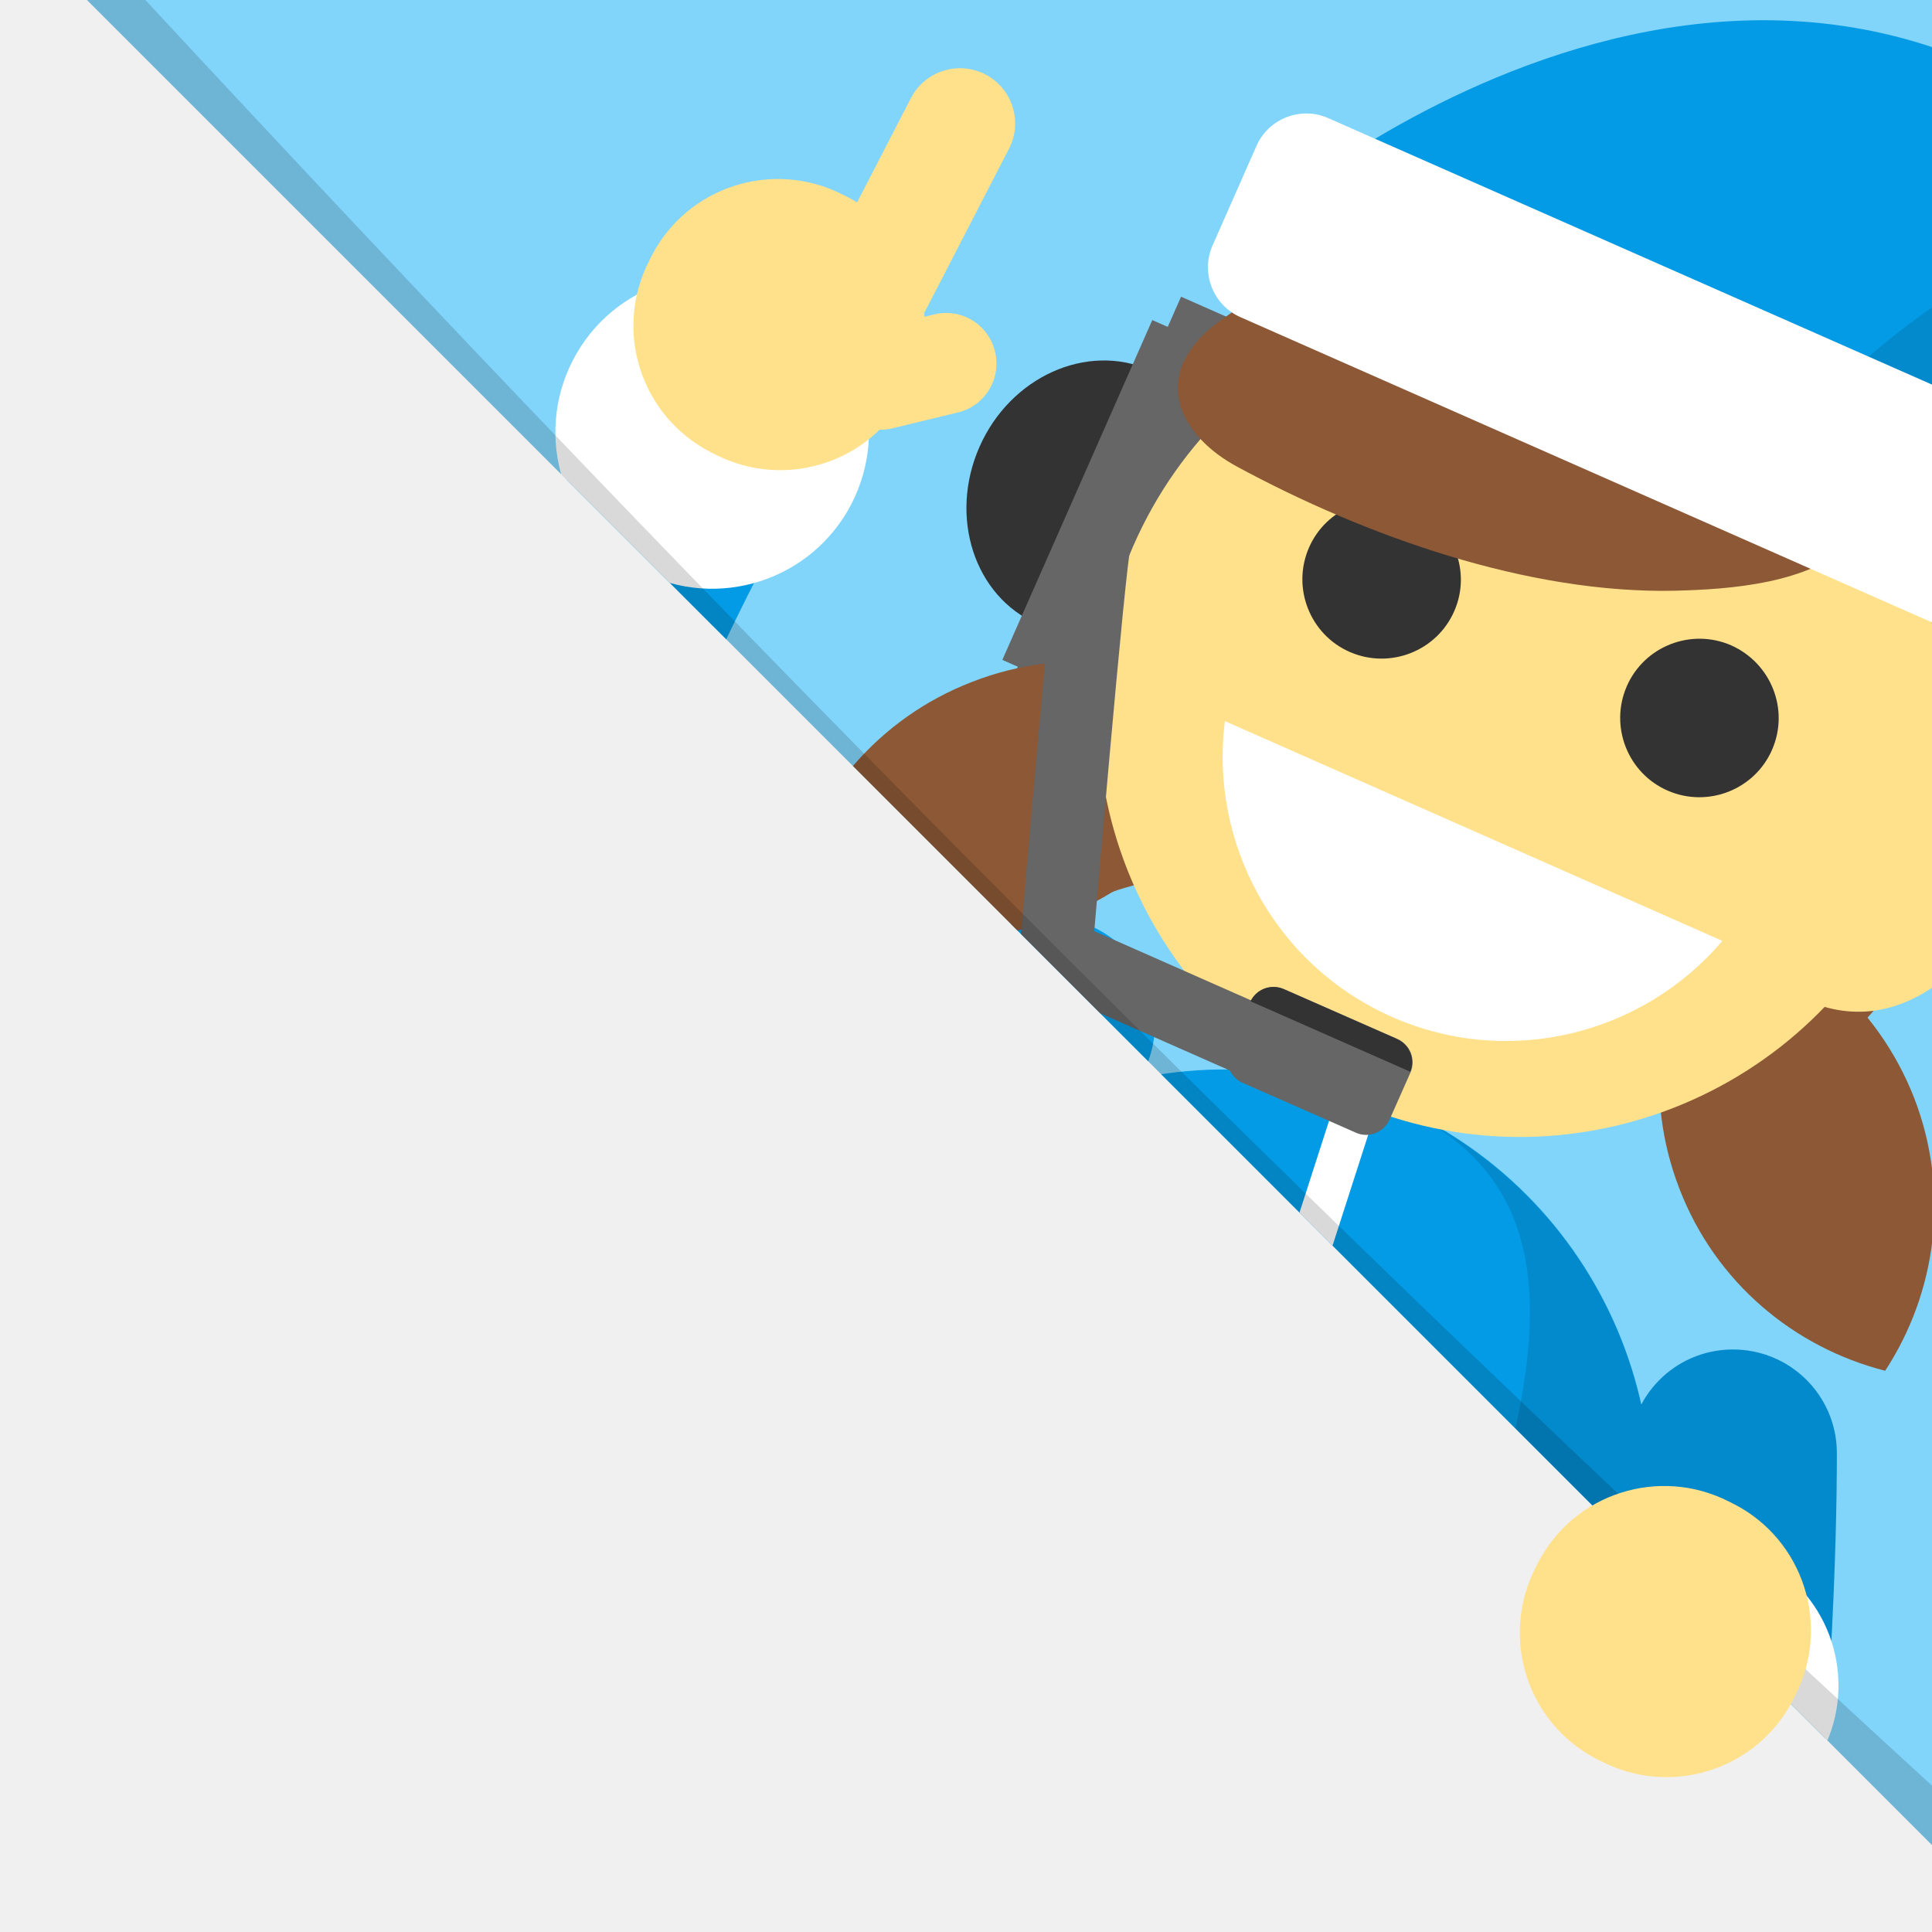
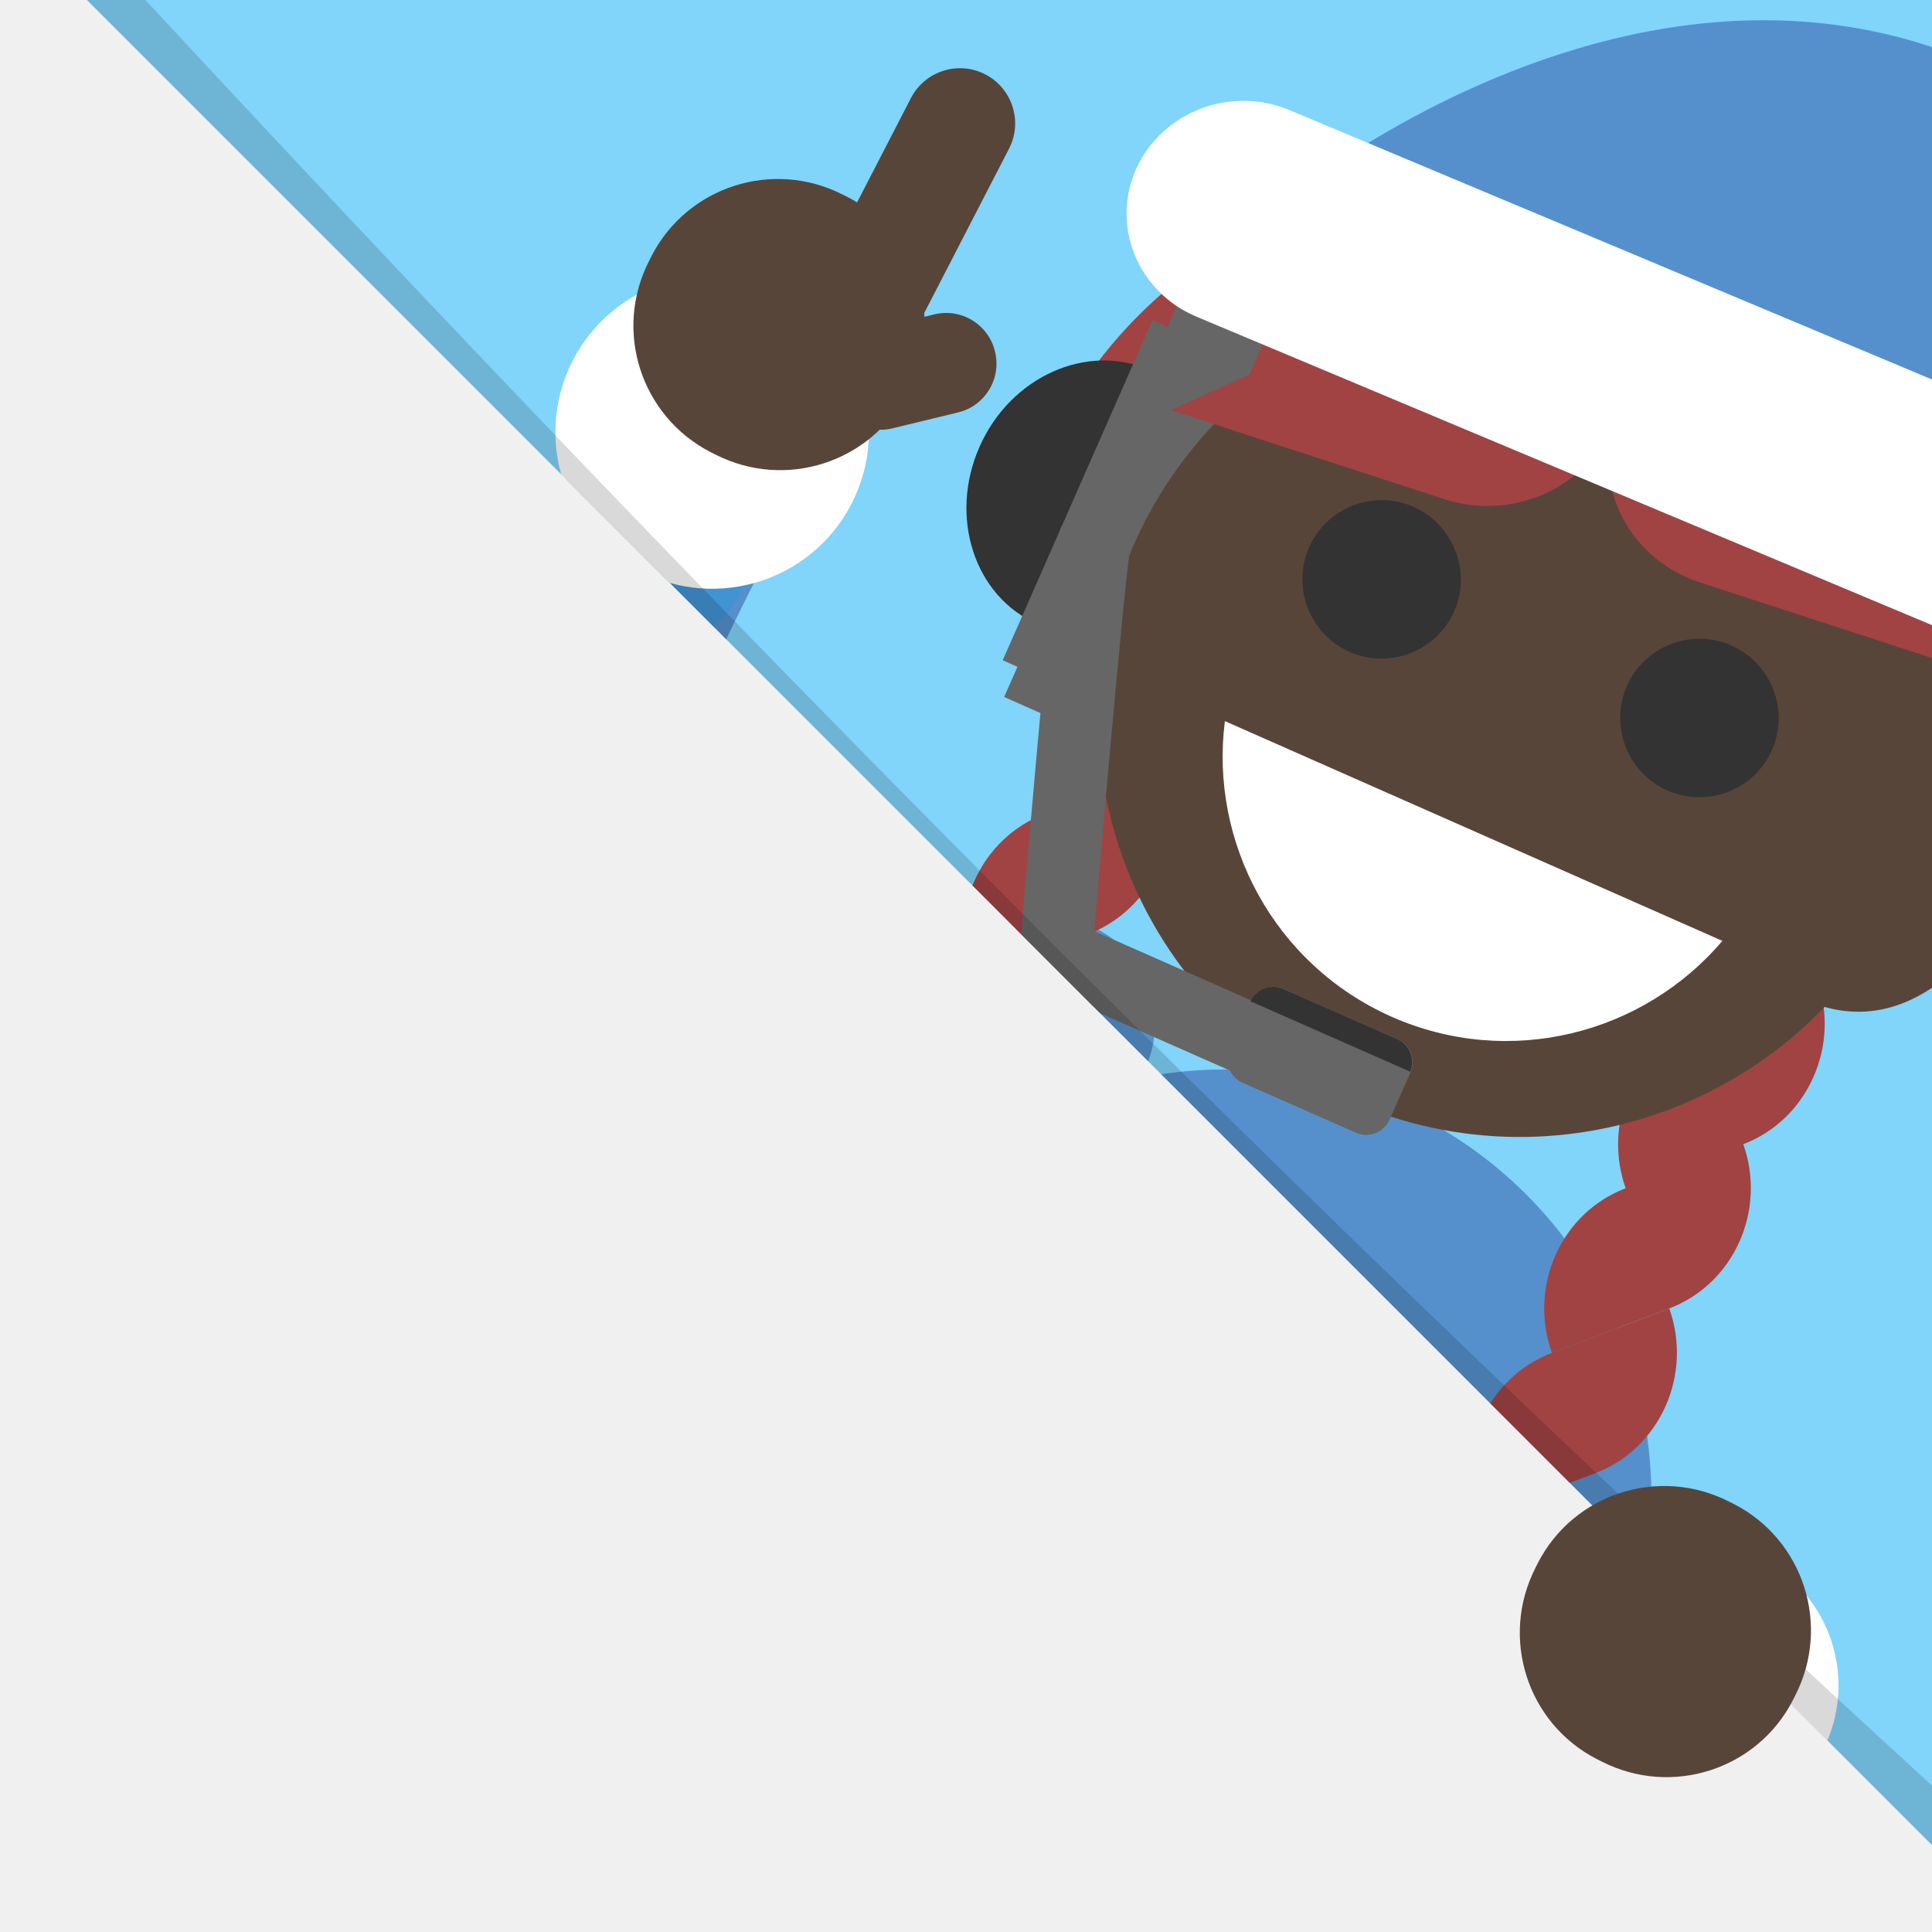
- <svg xmlns="http://www.w3.org/2000/svg" xmlns:xlink="http://www.w3.org/1999/xlink" id="art" width="400" height="400" viewBox="0 0 400 400">
-   <style>.st0{opacity:.57;fill:none;stroke:#1976d2;stroke-width:16.38;stroke-linecap:round;stroke-miterlimit:10}.st1{fill:#81d4fa}.st2{fill:#1e88e5}.st3{fill:#f9ce1d}.st4{fill:#25b701}.st5{fill:#fad53f}.st6{fill:#ab47bc}.st7{fill:#9ccc65}.st8{fill:#81d4fa}.st8,.st9{clip-path:url(#SVGID_2_)}.st10{fill:#e53935}.st11{opacity:.11}.st12{fill:none;stroke:#FFF;stroke-width:8.605;stroke-miterlimit:10}.st13{fill:#e53935}.st13,.st14{clip-path:url(#SVGID_2_)}.st14{opacity:.11}.st15{stroke-width:44.227}.st15,.st16{fill:none;stroke:#e53935;stroke-linecap:round;stroke-miterlimit:10}.st16{opacity:.24;stroke-width:39.9}.st17{fill:#FFF}.st18{fill:#ffe18c}.st19{fill:#333}.st20{fill:#666}.st21{stroke:#333;stroke-width:3.868}.st21,.st22{fill:none;stroke-miterlimit:10}.st22{stroke:#666;stroke-width:15.057}.st23{opacity:.15}.st23,.st24{clip-path:url(#SVGID_2_)}.st24{fill:#FFF}.st25{fill:none}.st26{fill:#81d4fa}.st26,.st27{clip-path:url(#SVGID_4_)}.st28,.st29{fill:#039be5}.st29{clip-path:url(#SVGID_4_)}.st30{opacity:.11}.st30,.st31{clip-path:url(#SVGID_4_)}.st31{fill:#FFF}.st32{stroke-width:44.227}.st32,.st33{fill:none;stroke:#039be5;stroke-linecap:round;stroke-miterlimit:10}.st33{opacity:.24;stroke-width:39.9}.st34{fill:#8c5835}.st35{opacity:.57;fill:none;stroke:#1976d2;stroke-width:44.226;stroke-linecap:round;stroke-miterlimit:10}.st36{opacity:.15;clip-path:url(#SVGID_4_)}.st37{fill:#1e88e5}.st37,.st38{clip-path:url(#SVGID_6_)}.st39{fill:#00c05d}.st40{opacity:.15;clip-path:url(#SVGID_6_)}.st41{opacity:.57;stroke-width:44.226}.st41,.st42{fill:none;stroke:#00c05d;stroke-linecap:round;stroke-miterlimit:10}.st42{stroke-width:44.227}.st43{fill:#ebebeb}.st44,.st45{fill:#bd9941}.st45{stroke:#bd9941;stroke-width:5.7;stroke-miterlimit:10}.st46{fill:#40cdde}.st47{fill:#36b04a}.st48{fill:#e5e5e5}.st49{fill:#a98a39}.st50{opacity:.12;fill:none;stroke:#000;stroke-width:44.227;stroke-linecap:round;stroke-miterlimit:10}.st51{fill:#f9ce1d}.st51,.st52{clip-path:url(#SVGID_8_)}.st53{fill:#f57c00}.st54{opacity:.31}.st55{opacity:.35}.st56{opacity:.46;fill:#ffbe8c}.st57{fill:none;stroke:#f57c00;stroke-width:41.987;stroke-linecap:round;stroke-miterlimit:10}.st58{fill:#FFF;stroke:#FFF;stroke-width:12.998}.st58,.st59{stroke-linecap:round;stroke-miterlimit:10}.st59{fill:none;stroke:#000;stroke-width:41.987}.st59,.st60{opacity:.11}.st60,.st61{clip-path:url(#SVGID_8_)}.st61{opacity:.15}.st62{clip-path:url(#SVGID_10_);fill:#f9ce1d}.st63{opacity:.15}.st63,.st64{clip-path:url(#SVGID_10_)}.st65{fill:#764c2e}.st66{fill:#29b6f6}.st67{opacity:.19}.st68{fill:none;stroke:#FFF;stroke-width:8.553;stroke-miterlimit:10}.st69{stroke:#333;stroke-width:3.844}.st69,.st70{fill:none;stroke-miterlimit:10}.st70{stroke:#666;stroke-width:14.966}.st71{clip-path:url(#SVGID_10_);fill:#29b6f6}.st72{opacity:.19}.st72,.st73{clip-path:url(#SVGID_10_)}.st73{fill:#FFF}.st74{fill:none;stroke:#29b6f6;stroke-width:45.004;stroke-linecap:round;stroke-miterlimit:10}.st75{fill:gray}.st76{fill:#4d4d4d}.st77{opacity:.5;fill:#999}.st78{opacity:.3;fill:#919396}.st79{opacity:.5;fill:#919396}.st80{fill:#8a8a8a}.st81{opacity:.5;fill:gray}.st82{fill:#999}.st83{stroke:#29b6f6}.st83,.st84{fill:none;stroke-width:42.867;stroke-linecap:round;stroke-miterlimit:10}.st84{opacity:.19;stroke:#000}.st85{fill:#f9ce1d}.st85,.st86{clip-path:url(#SVGID_12_)}.st87{fill:#8e24aa}.st88{fill:#833f4a}.st89{opacity:.15;clip-path:url(#SVGID_12_)}.st90{fill:none;stroke:#8e24aa;stroke-width:44.227;stroke-linecap:round;stroke-miterlimit:10}.st91{fill:#d4e157}.st92{opacity:.1}.st93{fill:#ef5350}.st94{opacity:.2;fill:#231f20}.st95{opacity:.11;fill:none;stroke:#000;stroke-width:44.227;stroke-linecap:round;stroke-miterlimit:10}.st96{fill:#25b701}.st96,.st97,.st98{clip-path:url(#SVGID_14_)}.st98{stroke:#f9ce1d}.st98,.st99{fill:none;stroke-width:45.281;stroke-linecap:round;stroke-miterlimit:10}.st99{opacity:.11;stroke:#000}.st99,.st100{clip-path:url(#SVGID_14_)}.st100{opacity:.15}.st101{fill:#2b2b2b}.st102{fill:#848484}.st103{fill:#e0e0e0}.st104{opacity:.12}.st105{fill:#704a9a}.st106{fill:#553d83}.st107{fill:#5f81c0}.st108{fill:#39527c}.st109{fill:#ab47bc}.st109,.st110{clip-path:url(#SVGID_16_)}.st111{fill:none;stroke:#e53935;stroke-width:62.7;stroke-miterlimit:10}.st112{opacity:.15;fill:#231f20}.st113{fill:#ef9a9a}.st114{fill:#f7caad}.st115{fill:#212121}.st116{opacity:.11}.st116,.st117{clip-path:url(#SVGID_16_)}.st117{opacity:.15}.st118{fill:#9ccc65}.st118,.st119{clip-path:url(#SVGID_18_)}.st120{fill:#1976d2}.st121{opacity:.15;clip-path:url(#SVGID_18_)}.st122{fill:none;stroke:#1976d2;stroke-width:44.227;stroke-linecap:round;stroke-miterlimit:10}.st123{fill:#00518b}.st124{fill:#00b9f1}.st125{fill:#eef8fd}.st126,.st127{fill:#524fa0}.st127{stroke:#524fa0;stroke-width:4.275}.st128{fill:none;stroke:#FFF;stroke-width:11.4}.st129{fill:#00adee}.st130{fill:#69cdf5}.st131{opacity:.9}.st132{fill:none;stroke:#f0efe3;stroke-width:1.71}.st133{fill:none;stroke:#FFF;stroke-width:1.425}.st134{fill:#fad53f}.st134,.st135{clip-path:url(#SVGID_20_)}.st136,.st137{fill:#7cb342}.st137{opacity:.57}.st138{opacity:.15;clip-path:url(#SVGID_20_)}.st139{fill:none;stroke:#7cb342;stroke-width:44.227;stroke-linecap:round;stroke-miterlimit:10}.st140{fill:#b3b3b3}.st141{opacity:.6}.st142{fill:#ff1900}.st143{fill:#704a9c}.st144{fill:#553d85}.st145{fill:#5f83c2}</style>
-   <g id="blitzen-escaped_2">
-     <path class="st1" d="M403-18.5L233.9-5.9 230.2 0H403z" />
-   </g>
+ <svg xmlns="http://www.w3.org/2000/svg" xmlns:xlink="http://www.w3.org/1999/xlink" id="art" viewBox="0 0 400 400">
+   <style>.st2{fill:#5590cc}.st7{fill:#fff}.st8{fill:#584539}.st10{fill:#a14343}.st11{fill:#333}.st12{fill:#666}.st16{fill:none}</style>
  <g id="photos_2">
+     <defs>
+       <path id="SVGID_1_" d="M400 382L18 0h382z" />
+     </defs>
+     <clipPath id="SVGID_2_">
+       <use xlink:href="#SVGID_1_" overflow="visible" />
+     </clipPath>
+     <path d="M-20.1-15.2h455.9v402H-20.1v-402z" clip-path="url(#SVGID_2_)" fill="#81d4fa" />
    <defs>
      <path id="SVGID_3_" d="M400 382L18 0h382z" />
    </defs>
-     <clipPath id="SVGID_2_">
+     <clipPath id="SVGID_4_">
      <use xlink:href="#SVGID_3_" overflow="visible" />
    </clipPath>
-     <path class="st8" d="M-20.1-15.2h455.9v402H-20.1z" />
-     <g class="st9">
-       <path class="st28" d="M324.6 377.5l13-40.5c15-46.5-10.5-96.3-57-111.3s-96.2 10.7-111.2 57.2l-13 40.5 168.2 54.1z" />
-       <path class="st11" d="M294.4 231.6c31.9 17.7 24.1 53.3 10.7 94.9L292 367l32.6 10.5 13-40.5c13.4-41.7-5.7-85.9-43.2-105.4z" />
-       <path class="st12" d="M281.6 226.1l-40.1 124.6" />
+     <g clip-path="url(#SVGID_4_)">
+       <path class="st2" d="M324.6 377.5l13-40.5c15-46.5-10.5-96.3-57-111.3s-96.2 10.7-111.2 57.2l-13 40.5 168.2 54.1z" />
    </g>
-     <path d="M380.3 300.7c-.1-11.9-9.8-21.4-21.7-21.3-11.9.1-21.4 9.8-21.3 21.7 0 .7.2 37.1-5.4 88.8l42.2 11c6.4-56.6 6.2-97.2 6.2-100.2z" clip-path="url(#SVGID_2_)" fill="#039be5" />
-     <path class="st14" d="M380.3 300.7c-.1-11.9-9.8-21.4-21.7-21.3-11.9.1-21.4 9.8-21.3 21.7 0 .7.2 37.1-5.4 88.8l42.2 11c6.4-56.6 6.2-97.2 6.2-100.2z" />
-     <path class="st24" d="M376.9 363.4c-7.4 14.4-25.1 20.1-39.6 12.7l-1-.5c-14.4-7.4-20.1-25.1-12.7-39.6l.5-1c7.4-14.4 25.1-20.1 39.6-12.7l1 .5c14.4 7.4 20.1 25.1 12.7 39.6l-.5 1z" />
-     <g class="st9">
-       <path class="st32" d="M217 212c-19.8 28.6-182.2 84.6-72.4-116.9" />
-       <path class="st33" d="M135.1 114.3c3.4-5.6 6.9-11.1 10.5-16.6" />
-       <path class="st17" d="M118.6 74.6c8.2-15.9 27.7-22.2 43.7-14s22.2 27.7 14 43.7c-8.2 15.9-27.7 22.2-43.7 14s-22.2-27.8-14-43.7" />
-       <path class="st18" d="M187.7 81.4c-7.4 14.4-25.1 20.1-39.6 12.7l-1-.5C132.6 86.1 127 68.4 134.4 54l.5-1c7.4-14.4 25.1-20.1 39.6-12.7l1 .5c14.4 7.4 20.1 25.1 12.7 39.6l-.5 1z" />
-       <path class="st18" d="M188 71.3c-2.9 5.6-9.8 7.8-15.4 4.9-5.6-2.9-7.8-9.8-4.9-15.4l20.9-40.5c2.9-5.6 9.8-7.8 15.4-4.9 5.6 2.9 7.8 9.8 4.9 15.4L188 71.3z" />
-       <path class="st18" d="M172.1 81c-1.4-5.6 2.1-11.3 7.7-12.6l13.6-3.3c5.6-1.4 11.3 2.1 12.6 7.7 1.4 5.6-2.1 11.3-7.7 12.6l-13.6 3.3c-5.6 1.3-11.3-2.1-12.6-7.7z" />
+     <defs>
+       <path id="SVGID_5_" d="M400 382L18 0h382z" />
+     </defs>
+     <clipPath id="SVGID_6_">
+       <use xlink:href="#SVGID_5_" overflow="visible" />
+     </clipPath>
+     <defs>
+       <path id="SVGID_7_" d="M400 382L18 0h382z" />
+     </defs>
+     <clipPath id="SVGID_8_">
+       <use xlink:href="#SVGID_7_" overflow="visible" />
+     </clipPath>
+     <defs>
+       <path id="SVGID_9_" d="M400 382L18 0h382z" />
+     </defs>
+     <clipPath id="SVGID_10_">
+       <use xlink:href="#SVGID_9_" overflow="visible" />
+     </clipPath>
+     <path d="M376.9 363.4c-7.4 14.4-25.1 20.1-39.6 12.7l-1-.5c-14.4-7.4-20.1-25.1-12.7-39.6l.5-1c7.4-14.4 25.1-20.1 39.6-12.7l1 .5c14.4 7.4 20.1 25.1 12.7 39.6l-.5 1z" clip-path="url(#SVGID_10_)" fill="#fff" />
+     <g>
+       <defs>
+         <path id="SVGID_11_" d="M400 382L18 0h382z" />
+       </defs>
+       <clipPath id="SVGID_12_">
+         <use xlink:href="#SVGID_11_" overflow="visible" />
+       </clipPath>
+       <g clip-path="url(#SVGID_12_)">
+         <path d="M217 212c-19.8 28.6-182.2 84.6-72.4-116.9" fill="none" stroke="#5590cc" stroke-width="44.227" stroke-linecap="round" stroke-miterlimit="10" />
+         <path d="M135.1 114.3c3.4-5.6 6.9-11.1 10.5-16.6" opacity=".24" fill="none" stroke="#039be5" stroke-width="39.9" stroke-linecap="round" stroke-miterlimit="10" />
+         <path class="st7" d="M118.6 74.6c8.2-15.9 27.7-22.2 43.7-14s22.2 27.7 14 43.7c-8.2 15.9-27.7 22.2-43.7 14s-22.2-27.8-14-43.7" />
+         <path class="st8" d="M187.7 81.4c-7.4 14.4-25.1 20.1-39.6 12.7l-1-.5C132.6 86.1 127 68.4 134.4 54l.5-1c7.4-14.4 25.1-20.1 39.6-12.7l1 .5c14.4 7.4 20.1 25.1 12.7 39.6l-.5 1z" />
+         <path class="st8" d="M188 71.3c-2.9 5.6-9.8 7.8-15.4 4.9-5.6-2.9-7.8-9.8-4.9-15.4l20.9-40.5c2.9-5.6 9.8-7.8 15.4-4.9 5.6 2.9 7.8 9.8 4.9 15.4L188 71.3z" />
+         <path class="st8" d="M172.1 81c-1.4-5.6 2.1-11.3 7.7-12.6l13.6-3.3c5.6-1.4 11.3 2.1 12.6 7.7 1.4 5.6-2.1 11.3-7.7 12.6l-13.6 3.3c-5.6 1.3-11.3-2.1-12.6-7.7z" />
+       </g>
    </g>
-     <g class="st9">
-       <path class="st19" d="M241 78.4c-1-.6-1.9-1.3-3-1.8-13-5.7-28.8 1.4-35.2 15.9-6.4 14.5-1.1 31 12 36.7 1.1.5 2.2.7 3.3 1L241 78.4z" />
-       <path class="st34" d="M224.8 187.2c2.5-1.3 5-2.5 7.8-3.3 24.9-7.3 54.5-10.1 78.3 3.3 20.1 11.3 36.1 25.7 46.3 45.6 20.1-9.9 37-26.6 46.7-48.7 22-49.9-.6-108.2-50.5-130.2-49.9-22-108.2.6-130.2 50.5-12 27.5-10.5 57.7 1.6 82.8z" />
-       <path class="st20" d="M244.528 61.432l17.84 7.872-36.575 82.89-17.84-7.872z" />
-       <path class="st20" d="M238.567 66.27l17.84 7.87-31.044 70.357-17.84-7.873z" />
-       <path class="st34" d="M220 189.8c19.4-7.5 32.9-23.8 37.7-42.6-16.2-10.6-37.1-13.6-56.5-6-19.4 7.5-32.9 23.8-37.7 42.6 16.2 10.6 37.1 13.6 56.5 6zM347.7 246.1c-7.5-19.4-4.6-40.3 6-56.5 18.8 4.8 35 18.3 42.6 37.7 7.5 19.4 4.6 40.3-6 56.5-18.8-4.8-35.1-18.2-42.6-37.7z" />
-       <path class="st18" d="M394.8 182.9c-19.3 44.2-70.8 64.5-115 45.2-44.3-19.3-64.5-70.8-45.2-115 19.3-44.2 70.8-64.5 115-45.2 44.2 19.3 64.5 70.8 45.2 115z" />
-       <path class="st17" d="M253.6 149.3c-3.2 25.1 10.2 50.4 34.5 61.2 24.4 10.8 52.1 3.6 68.5-15.7l-103-45.5z" />
-       <path class="st18" d="M308 172.2l-12.2-5.4 5.1-18.8 17.6 7.8z" />
-       <path class="st19" d="M301.1 126.5c-3.6 8.3-13.3 12.1-21.6 8.5-8.3-3.6-12.1-13.3-8.5-21.6 3.6-8.3 13.3-12.1 21.6-8.5 8.3 3.7 12.1 13.4 8.5 21.6zM366.9 155.2c-3.6 8.3-13.3 12.1-21.6 8.5-8.3-3.6-12.1-13.3-8.5-21.6 3.6-8.3 13.3-12.1 21.6-8.5 8.3 3.7 12.1 13.3 8.5 21.6z" />
-       <path class="st18" d="M395.4 160.8l42.5-24.6s-25.5 100.1-71.9 66.3l29.4-41.7z" />
-       <path class="st34" d="M362.7 85.6c-24-16.6-51.7-27-81.1-26.9-11.3 0-23.4 2.2-31.9 10.1-11.1 10.3-4.9 21.7 6.4 27.8 26.6 14.4 60.3 26.4 90.8 25.7 11.7-.3 27.5-1.5 36.6-9.9 11.3-10.5-14.2-22.2-20.8-26.8z" />
-       <g>
-         <path class="st21" d="M228.6 121.6c-1.1 2.6-8.6 28.1-8.6 28.1" />
-         <path class="st22" d="M226.7 111.9c-1.1 2.6-8.1 85.6-8.1 85.6l42.8 18.9" />
-         <path class="st20" d="M280.7 234.5l-23.4-10.3c-2.7-1.2-3.9-4.3-2.7-7l4.3-9.7c1.2-2.7 4.3-3.9 7-2.7l23.4 10.3c2.7 1.2 3.9 4.3 2.7 7l-4.3 9.7c-1.2 2.7-4.4 3.9-7 2.7z" />
-         <path class="st19" d="M292 221.9l-.1.2c1.2-2.7 0-5.8-2.7-7l-23.4-10.3c-2.7-1.2-5.8 0-7 2.7l.1-.2 33.1 14.6z" />
+     <g>
+       <defs>
+         <path id="SVGID_13_" d="M400 382L18 0h382z" />
+       </defs>
+       <clipPath id="SVGID_14_">
+         <use xlink:href="#SVGID_13_" overflow="visible" />
+       </clipPath>
+       <g clip-path="url(#SVGID_14_)">
+         <path class="st10" d="M213.1 101.6c17.7-51.7 76.1-78.5 130.6-59.9S428 117.3 410.3 169l-197.2-67.4z" />
+         <path class="st11" d="M241 78.4c-1-.6-1.9-1.3-3-1.8-13-5.7-28.8 1.4-35.2 15.9s-1.1 31 12 36.7c1.1.5 2.2.7 3.3 1L241 78.4z" />
+         <path class="st12" d="M244.5 61.4l17.8 7.9-36.6 82.9-17.8-7.9 36.6-82.9z" />
+         <path class="st10" d="M231.6 134.4l9 24.9c4.9 13.7-1.9 29-15.3 34.1l-9-24.9c-4.9-13.8 1.9-29 15.3-34.1z" />
+         <path class="st10" d="M216.3 168.5l9 24.9c4.9 13.7-1.9 29-15.3 34.1l-9-24.9c-4.9-13.8 1.9-29 15.3-34.1z" />
+         <path class="st10" d="M201 202.5l9 24.9c4.9 13.7-1.9 29-15.3 34.1l-9-24.9c-4.9-13.7 2-29 15.3-34.1z" />
+         <path class="st10" d="M161.5 288.9l8-17.8c4.4-9.8 15.7-14.1 25.2-9.6l-8 17.8c-4.3 9.8-15.6 14.1-25.2 9.6zM196.1 305.2l8-17.8c4.4-9.8.2-21.4-9.3-25.9l-8 17.8c-4.4 9.8-.3 21.4 9.3 25.9zM376.2 202.8l-24.3 9.2c-13.4 5.1-20.2 20.3-15.3 34.1l24.3-9.2c13.4-5.1 20.2-20.4 15.3-34.1z" />
+         <path class="st10" d="M360.9 236.8l-24.3 9.2c-13.4 5.1-20.2 20.3-15.3 34.1l24.3-9.2c13.4-5.1 20.2-20.3 15.3-34.1z" />
+         <path class="st10" d="M345.6 270.9l-24.3 9.2c-13.4 5.1-20.2 20.3-15.3 34.1l24.3-9.2c13.4-5.1 20.2-20.4 15.3-34.1z" />
+         <path class="st10" d="M307.4 357.8l8-17.8c4.4-9.8.2-21.4-9.3-25.9l-8 17.8c-4.4 9.8-.2 21.4 9.3 25.9z" />
+         <path class="st10" d="M272.9 341.5l8-17.8c4.4-9.8 15.7-14.1 25.2-9.6l-8 17.8c-4.4 9.8-15.7 14.1-25.2 9.6z" />
+         <path class="st12" d="M238.6 66.3l17.8 7.9-31 70.4-17.8-7.9 31-70.4z" />
+         <path class="st8" d="M394.8 182.9c-19.3 44.2-70.8 64.5-115 45.2-44.3-19.3-64.5-70.8-45.2-115s70.8-64.5 115-45.2 64.5 70.8 45.2 115z" />
+         <path class="st10" d="M334.5 86.6c-5 14-21 21.5-35.6 16.7l-56.5-18.4 31.5-14.3 31.2-.2 29.4 16.2z" />
+         <path class="st7" d="M253.6 149.3c-3.2 25.1 10.2 50.4 34.5 61.2 24.4 10.8 52.1 3.6 68.5-15.7l-103-45.5z" />
+         <path class="st10" d="M334.5 86.6c-5 14 2.8 29.2 17.5 34l56.5 18.4-15.8-29.7L368.2 91l-33.7-4.4z" />
+         <path class="st8" d="M308 172.2l-12.2-5.4 5.1-18.8 17.6 7.8-10.5 16.4z" />
+         <path class="st11" d="M301.1 126.5c-3.6 8.3-13.3 12.1-21.6 8.5-8.3-3.6-12.1-13.3-8.5-21.6s13.3-12.1 21.6-8.5c8.3 3.7 12.1 13.4 8.5 21.6zm65.8 28.7c-3.6 8.3-13.3 12.1-21.6 8.5-8.3-3.6-12.1-13.3-8.5-21.6s13.3-12.1 21.6-8.5c8.3 3.7 12.1 13.3 8.5 21.6z" />
+         <path class="st8" d="M395.4 160.8l42.5-24.6s-25.5 100.1-71.9 66.3l29.4-41.7z" />
+         <g>
+           <path d="M228.6 121.6c-1.1 2.6-8.6 28.1-8.6 28.1" fill="none" stroke="#333" stroke-width="3.868" stroke-miterlimit="10" />
+           <path d="M226.7 111.9c-1.1 2.6-8.1 85.6-8.1 85.6l42.8 18.9" fill="none" stroke="#666" stroke-width="15.057" stroke-miterlimit="10" />
+           <path class="st12" d="M280.7 234.5l-23.4-10.3c-2.7-1.2-3.9-4.3-2.7-7l4.3-9.7c1.2-2.7 4.3-3.9 7-2.7l23.4 10.3c2.7 1.2 3.9 4.3 2.7 7l-4.3 9.7c-1.2 2.7-4.4 3.9-7 2.7z" />
+           <path class="st11" d="M292 221.9l-.1.2c1.2-2.7 0-5.8-2.7-7l-23.4-10.3c-2.7-1.2-5.8 0-7 2.7l.1-.2 33.1 14.6z" />
+         </g>
+         <path class="st2" d="M265.8 41.7s114.8-95.8 199.4 18.8c0 0-55.5-4.6-38.6 50.4L265.8 41.7z" />
+         <path class="st7" d="M267 22.8l135.7 56.9c18 7.6 26.2 27.8 18.3 45.2l-5.1 11.2-168.1-70.5c-12.3-5.1-17.9-19-12.5-30.8 5.4-11.7 19.5-17.1 31.7-12z" />
      </g>
-       <path class="st28" d="M265.8 41.7s114.8-95.8 199.4 18.8c0 0-55.5-4.6-38.6 50.4L265.8 41.7z" />
-       <path class="st11" d="M371.8 88.5s57.5-65.7 93.3-28c0 0-55.5-4.6-38.6 50.4l-54.7-22.4z" />
-       <path class="st17" d="M416.4 136.1L256.9 65.7c-5.8-2.5-8.4-9.3-5.8-15l9-20.4c2.5-5.8 9.3-8.4 15-5.8l159.5 70.4c5.8 2.5 8.4 9.3 5.8 15l-9 20.4c-2.5 5.7-9.3 8.3-15 5.8z" />
    </g>
-     <path d="M30.1 0C148.6 127.8 269.2 250 400 369.7V383C272.6 255.6 144.2 127.3 16.9 0h13.2z" class="st23" />
-     <path class="st18" d="M371.2 352c-7.4 14.4-25.1 20.1-39.6 12.7l-1-.5c-14.4-7.4-20.1-25.1-12.7-39.6l.5-1c7.4-14.4 25.1-20.1 39.6-12.7l1 .5c14.4 7.4 20.1 25.1 12.7 39.6l-.5 1z" />
-     <path class="st25" d="M371.6 322.6L53.2 4.2h318.4z" />
-     <path class="st25" d="M-50 0h450v450H-50z" />
+     <g>
+       <defs>
+         <path id="SVGID_15_" d="M400 382L18 0h382z" />
+       </defs>
+       <clipPath id="SVGID_16_">
+         <use xlink:href="#SVGID_15_" overflow="visible" />
+       </clipPath>
+       <path d="M30.1 0C148.6 127.8 269.2 250 400 369.7V383C272.6 255.6 144.2 127.3 16.9 0h13.2z" opacity=".15" clip-path="url(#SVGID_16_)" />
+     </g>
+     <path class="st8" d="M371.2 352c-7.4 14.4-25.1 20.1-39.6 12.7l-1-.5c-14.4-7.4-20.1-25.1-12.7-39.6l.5-1c7.4-14.4 25.1-20.1 39.6-12.7l1 .5c14.4 7.4 20.1 25.1 12.7 39.6l-.5 1z" />
+     <path class="st16" d="M371.6 322.6L53.2 4.2h318.4v318.4z" />
+     <path class="st16" d="M-50 0h450v450H-50V0z" />
  </g>
</svg>
